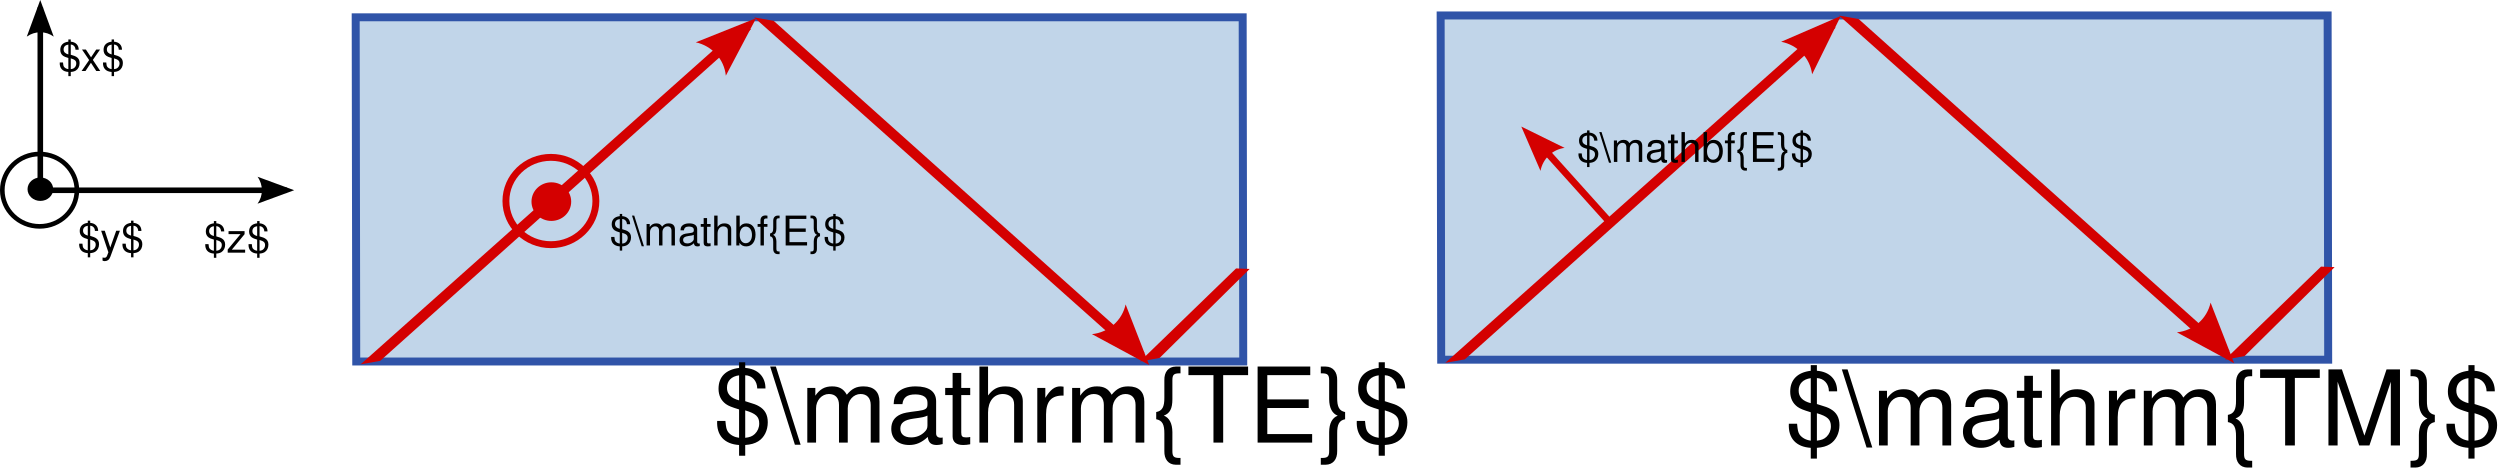
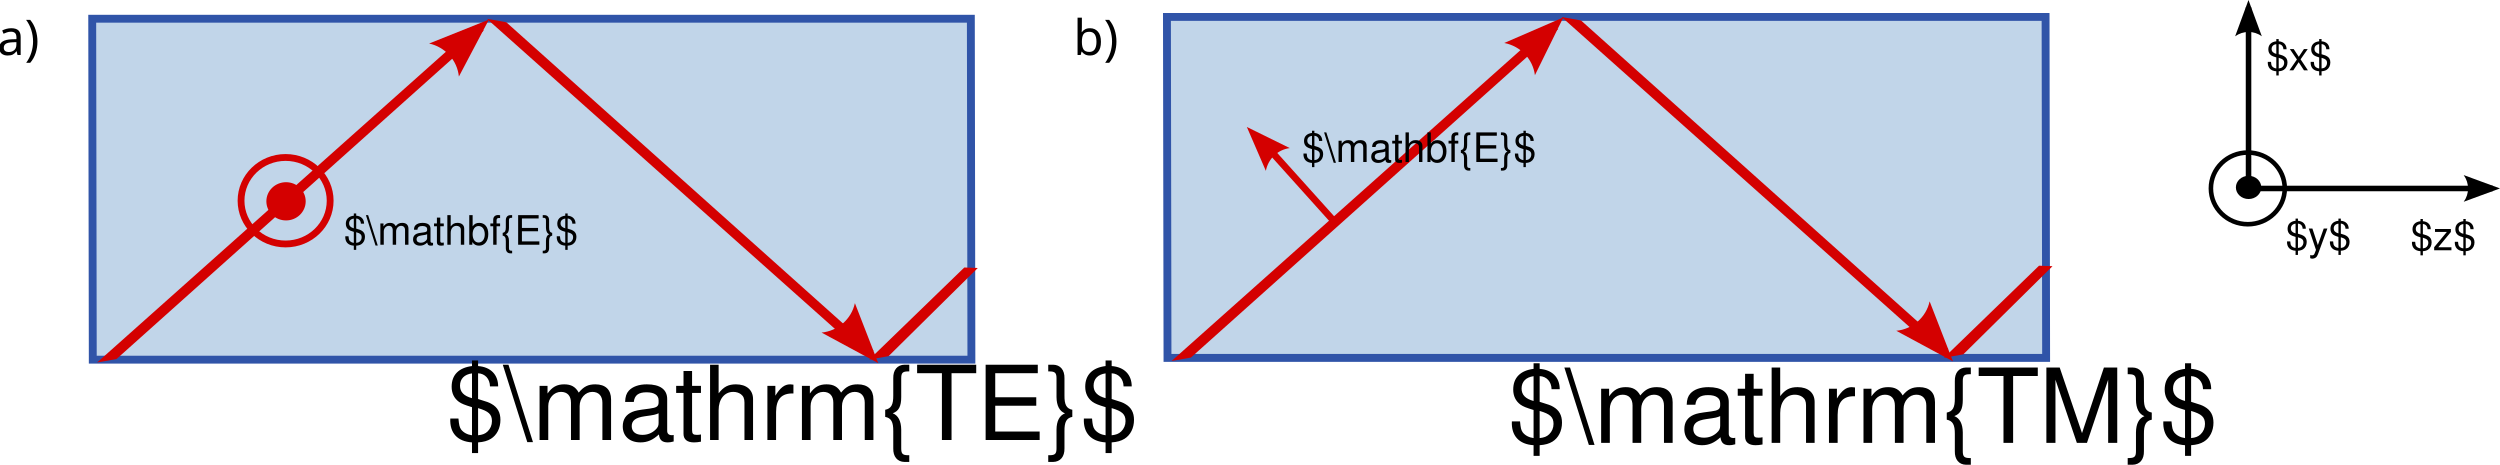
- <svg xmlns="http://www.w3.org/2000/svg" xmlns:ns1="http://www.openswatchbook.org/uri/2009/osb" width="1342.185" height="251.022" id="svg2" version="1.1">
+ <svg xmlns="http://www.w3.org/2000/svg" xmlns:ns1="http://www.openswatchbook.org/uri/2009/osb" width="1354.959" height="251.887" id="svg2" version="1.1">
  <defs id="defs4">
    <linearGradient id="linearGradient3885">
      <stop id="stop3887" offset="0" style="stop-color:#828282;stop-opacity:1;" />
      <stop style="stop-color:#a3a3a3;stop-opacity:1;" offset="0.25" id="stop3893" />
      <stop style="stop-color:#c1c1c1;stop-opacity:1;" offset="0.5" id="stop3891" />
      <stop id="stop3889" offset="1" style="stop-color:#e0e0e0;stop-opacity:1;" />
    </linearGradient>
    <linearGradient id="linearGradient3875">
      <stop style="stop-color:#9c9c9c;stop-opacity:1;" offset="0" id="stop3877" />
      <stop style="stop-color:#e0e0e0;stop-opacity:1;" offset="1" id="stop3879" />
    </linearGradient>
    <linearGradient id="linearGradient7780" ns1:paint="solid">
      <stop style="stop-color:#afafaf;stop-opacity:1;" offset="0" id="stop7782" />
    </linearGradient>
    <marker orient="auto" refY="0" refX="0" id="Arrow1Mend" style="overflow:visible">
-       <path id="path3883" d="M 0,0 5,-5 -12.5,0 5,5 0,0 Z" style="fill-rule:evenodd;stroke:#000000;stroke-width:1pt" transform="matrix(-0.4,0,0,-0.4,-4,0)" />
+       <path id="path3883" d="M 0,0 5,-5 -12.5,0 5,5 Z" style="fill-rule:evenodd;stroke:#000000;stroke-width:1pt" transform="matrix(-0.4,0,0,-0.4,-4,0)" />
    </marker>
    <marker orient="auto" refY="0" refX="0" id="Arrow1Mstart" style="overflow:visible">
-       <path id="path3880" d="M 0,0 5,-5 -12.5,0 5,5 0,0 Z" style="fill-rule:evenodd;stroke:#000000;stroke-width:1pt" transform="matrix(0.4,0,0,0.4,4,0)" />
+       <path id="path3880" d="M 0,0 5,-5 -12.5,0 5,5 Z" style="fill-rule:evenodd;stroke:#000000;stroke-width:1pt" transform="matrix(0.4,0,0,0.4,4,0)" />
    </marker>
    <marker orient="auto" refY="0" refX="0" id="Arrow1Sstart" style="overflow:visible">
-       <path id="path3886" d="M 0,0 5,-5 -12.5,0 5,5 0,0 Z" style="fill-rule:evenodd;stroke:#000000;stroke-width:1pt" transform="matrix(0.2,0,0,0.2,1.2,0)" />
+       <path id="path3886" d="M 0,0 5,-5 -12.5,0 5,5 Z" style="fill-rule:evenodd;stroke:#000000;stroke-width:1pt" transform="matrix(0.2,0,0,0.2,1.2,0)" />
    </marker>
    <marker orient="auto" refY="0" refX="0" id="Arrow2Mend" style="overflow:visible">
-       <path id="path3999" style="fill-rule:evenodd;stroke-width:0.625;stroke-linejoin:round" d="M 8.719,4.034 -2.207,0.016 8.719,-4.002 c -1.745,2.372 -1.735,5.617 -6e-7,8.035 z" transform="scale(-0.6,-0.6)" />
+       <path id="path3999" style="fill-rule:evenodd;stroke-width:0.625;stroke-linejoin:round" d="M 8.719,4.034 -2.207,0.016 8.719,-4.002 c -1.745,2.372 -1.735,5.617 -6e-7,8.035 z" transform="scale(-0.6)" />
    </marker>
    <marker orient="auto" refY="0" refX="0" id="Arrow1Mstart-3" style="overflow:visible">
-       <path id="path3880-6" d="M 0,0 5,-5 -12.5,0 5,5 0,0 Z" style="fill-rule:evenodd;stroke:#000000;stroke-width:1pt" transform="matrix(0.4,0,0,0.4,4,0)" />
+       <path id="path3880-6" d="M 0,0 5,-5 -12.5,0 5,5 Z" style="fill-rule:evenodd;stroke:#000000;stroke-width:1pt" transform="matrix(0.4,0,0,0.4,4,0)" />
    </marker>
    <marker orient="auto" refY="0" refX="0" id="Arrow1Mend-7" style="overflow:visible">
-       <path id="path3883-5" d="M 0,0 5,-5 -12.5,0 5,5 0,0 Z" style="fill-rule:evenodd;stroke:#000000;stroke-width:1pt" transform="matrix(-0.4,0,0,-0.4,-4,0)" />
+       <path id="path3883-5" d="M 0,0 5,-5 -12.5,0 5,5 Z" style="fill-rule:evenodd;stroke:#000000;stroke-width:1pt" transform="matrix(-0.4,0,0,-0.4,-4,0)" />
    </marker>
    <marker orient="auto" refY="0" refX="0" id="Arrow2Mend-3" style="overflow:visible">
-       <path id="path3999-6" style="fill-rule:evenodd;stroke-width:0.625;stroke-linejoin:round" d="M 8.719,4.034 -2.207,0.016 8.719,-4.002 c -1.745,2.372 -1.735,5.617 -6e-7,8.035 z" transform="scale(-0.6,-0.6)" />
+       <path id="path3999-6" style="fill-rule:evenodd;stroke-width:0.625;stroke-linejoin:round" d="M 8.719,4.034 -2.207,0.016 8.719,-4.002 c -1.745,2.372 -1.735,5.617 -6e-7,8.035 z" transform="scale(-0.6)" />
    </marker>
    <marker orient="auto" refY="0" refX="0" id="Arrow2Mend-35" style="overflow:visible">
-       <path id="path3999-62" style="fill-rule:evenodd;stroke-width:0.625;stroke-linejoin:round" d="M 8.719,4.034 -2.207,0.016 8.719,-4.002 c -1.745,2.372 -1.735,5.617 -6e-7,8.035 z" transform="scale(-0.6,-0.6)" />
+       <path id="path3999-62" style="fill-rule:evenodd;stroke-width:0.625;stroke-linejoin:round" d="M 8.719,4.034 -2.207,0.016 8.719,-4.002 c -1.745,2.372 -1.735,5.617 -6e-7,8.035 z" transform="scale(-0.6)" />
    </marker>
    <marker orient="auto" refY="0" refX="0" id="Arrow2Mend-2" style="overflow:visible">
-       <path id="path3999-7" style="fill-rule:evenodd;stroke-width:0.625;stroke-linejoin:round" d="M 8.719,4.034 -2.207,0.016 8.719,-4.002 c -1.745,2.372 -1.735,5.617 -6e-7,8.035 z" transform="scale(-0.6,-0.6)" />
+       <path id="path3999-7" style="fill-rule:evenodd;stroke-width:0.625;stroke-linejoin:round" d="M 8.719,4.034 -2.207,0.016 8.719,-4.002 c -1.745,2.372 -1.735,5.617 -6e-7,8.035 z" transform="scale(-0.6)" />
    </marker>
    <marker orient="auto" refY="0" refX="0" id="Arrow1Mend-7-9" style="overflow:visible">
-       <path id="path3883-5-1" d="M 0,0 5,-5 -12.5,0 5,5 0,0 Z" style="fill-rule:evenodd;stroke:#000000;stroke-width:1pt" transform="matrix(-0.4,0,0,-0.4,-4,0)" />
+       <path id="path3883-5-1" d="M 0,0 5,-5 -12.5,0 5,5 Z" style="fill-rule:evenodd;stroke:#000000;stroke-width:1pt" transform="matrix(-0.4,0,0,-0.4,-4,0)" />
    </marker>
    <marker orient="auto" refY="0" refX="0" id="Arrow2Mend-36" style="overflow:visible">
-       <path id="path3999-75" style="fill-rule:evenodd;stroke-width:0.625;stroke-linejoin:round" d="M 8.719,4.034 -2.207,0.016 8.719,-4.002 c -1.745,2.372 -1.735,5.617 -6e-7,8.035 z" transform="scale(-0.6,-0.6)" />
+       <path id="path3999-75" style="fill-rule:evenodd;stroke-width:0.625;stroke-linejoin:round" d="M 8.719,4.034 -2.207,0.016 8.719,-4.002 c -1.745,2.372 -1.735,5.617 -6e-7,8.035 z" transform="scale(-0.6)" />
    </marker>
  </defs>
-   <g id="layer1" transform="translate(439.3544,-493.5774)">
+   <g id="layer1" transform="translate(298.3781,-492.7126)">
    <rect style="fill:#c1d5e9;fill-opacity:1;stroke:#3054a8;stroke-width:4.277;stroke-miterlimit:4;stroke-dasharray:none;stroke-opacity:1" id="rect3099-2-3" width="184.798" height="476.201" x="502.86" y="-227" transform="matrix(0.00160477,0.9999987,-1,0,0,0)" />
    <path id="path4418-8-5-9-1" style="fill:#d40000;fill-rule:evenodd;stroke-width:0.625;stroke-linejoin:round" d="m -65.805,516.295 32.422,-12.98 -16.289,30.892 c -0.871,-8.792 -7.41,-16.006 -16.133,-17.912 z" />
-     <path id="path3964-8-3-1-2" d="m -43.405,508.902 -202.335,180.272 10.504,-1.864 199.137,-178.136 z" style="color:#000000;font-style:normal;font-variant:normal;font-weight:normal;font-stretch:normal;font-size:medium;line-height:normal;font-family:Sans;-inkscape-font-specification:Sans;text-indent:0;text-align:start;text-decoration:none;text-decoration-line:none;letter-spacing:normal;word-spacing:normal;text-transform:none;direction:ltr;block-progression:tb;writing-mode:lr-tb;baseline-shift:baseline;text-anchor:start;display:inline;overflow:visible;visibility:visible;fill:#d40000;fill-opacity:1;fill-rule:nonzero;stroke:none;stroke-width:5;marker:none;enable-background:accumulate" />
+     <path id="path3964-8-3-1-2" d="m -43.405,508.902 -202.335,180.272 10.504,-1.864 199.137,-178.136 z" style="color:#000000;font-style:normal;font-variant:normal;font-weight:normal;font-stretch:normal;font-size:medium;line-height:normal;font-family:Sans;-inkscape-font-specification:Sans;text-indent:0;text-align:start;text-decoration:none;text-decoration-line:none;letter-spacing:normal;word-spacing:normal;text-transform:none;writing-mode:lr-tb;direction:ltr;baseline-shift:baseline;text-anchor:start;display:inline;overflow:visible;visibility:visible;fill:#d40000;fill-opacity:1;fill-rule:nonzero;stroke:none;stroke-width:5;marker:none;enable-background:accumulate" />
    <g id="g7794-7-2-2-3" style="fill:#d40000" transform="matrix(0.9174781,0.3977862,0.3977862,-0.9174781,-611.1213,1012.558)">
      <g id="g3096-9-5">
        <path id="path4418-8-5-9-1-6" style="fill:#d40000;fill-rule:evenodd;stroke-width:0.625;stroke-linejoin:round" d="m 560.377,613.092 34.795,-2.998 -24.563,24.826 c 1.721,-8.666 -2.439,-17.469 -10.232,-21.827 z" />
-         <path id="path3964-8-3-1-2-2" d="M 583.654,612.063 326.307,696.973 336.686,699.441 590.25,615.219 Z" style="color:#000000;font-style:normal;font-variant:normal;font-weight:normal;font-stretch:normal;font-size:medium;line-height:normal;font-family:Sans;-inkscape-font-specification:Sans;text-indent:0;text-align:start;text-decoration:none;text-decoration-line:none;letter-spacing:normal;word-spacing:normal;text-transform:none;direction:ltr;block-progression:tb;writing-mode:lr-tb;baseline-shift:baseline;text-anchor:start;display:inline;overflow:visible;visibility:visible;fill:#d40000;fill-opacity:1;fill-rule:nonzero;stroke:none;stroke-width:5;marker:none;enable-background:accumulate" />
+         <path id="path3964-8-3-1-2-2" d="M 583.654,612.063 326.307,696.973 336.686,699.441 590.25,615.219 Z" style="color:#000000;font-style:normal;font-variant:normal;font-weight:normal;font-stretch:normal;font-size:medium;line-height:normal;font-family:Sans;-inkscape-font-specification:Sans;text-indent:0;text-align:start;text-decoration:none;text-decoration-line:none;letter-spacing:normal;word-spacing:normal;text-transform:none;writing-mode:lr-tb;direction:ltr;baseline-shift:baseline;text-anchor:start;display:inline;overflow:visible;visibility:visible;fill:#d40000;fill-opacity:1;fill-rule:nonzero;stroke:none;stroke-width:5;marker:none;enable-background:accumulate" />
      </g>
    </g>
-     <g id="g7794-7-2-2-2" style="fill:#d40000" transform="matrix(0.9174781,-0.3977862,0.3977862,0.9174781,-403.9315,177.9585)">
+     <g id="g7794-7-2-2-2" style="fill:#d40000" transform="rotate(-23.43986,226.9474,1062.53)">
      <g id="g3096-9-7">
-         <path id="path3964-8-3-1-2-9" d="m 393.475,671.677 -67.168,25.296 10.379,2.468 63.385,-24.608 z" style="color:#000000;font-style:normal;font-variant:normal;font-weight:normal;font-stretch:normal;font-size:medium;line-height:normal;font-family:Sans;-inkscape-font-specification:Sans;text-indent:0;text-align:start;text-decoration:none;text-decoration-line:none;letter-spacing:normal;word-spacing:normal;text-transform:none;direction:ltr;block-progression:tb;writing-mode:lr-tb;baseline-shift:baseline;text-anchor:start;display:inline;overflow:visible;visibility:visible;fill:#d40000;fill-opacity:1;fill-rule:nonzero;stroke:none;stroke-width:5;marker:none;enable-background:accumulate" />
+         <path id="path3964-8-3-1-2-9" d="m 393.475,671.677 -67.168,25.296 10.379,2.468 63.385,-24.608 z" style="color:#000000;font-style:normal;font-variant:normal;font-weight:normal;font-stretch:normal;font-size:medium;line-height:normal;font-family:Sans;-inkscape-font-specification:Sans;text-indent:0;text-align:start;text-decoration:none;text-decoration-line:none;letter-spacing:normal;word-spacing:normal;text-transform:none;writing-mode:lr-tb;direction:ltr;baseline-shift:baseline;text-anchor:start;display:inline;overflow:visible;visibility:visible;fill:#d40000;fill-opacity:1;fill-rule:nonzero;stroke:none;stroke-width:5;marker:none;enable-background:accumulate" />
      </g>
    </g>
    <rect style="fill:#c1d5e9;fill-opacity:1;stroke:#3054a8;stroke-width:4.277;stroke-miterlimit:4;stroke-dasharray:none;stroke-opacity:1" id="rect3099-2-3-2" width="184.798" height="476.201" x="501.887" y="-809.485" transform="matrix(0.00160477,0.9999987,-1,0,0,0)" />
    <path id="path4418-8-5-9-1-2" style="fill:#d40000;fill-rule:evenodd;stroke-width:0.625;stroke-linejoin:round" d="m 516.896,516.007 32.046,-13.883 -15.417,31.336 c -1.117,-8.764 -7.855,-15.793 -16.628,-17.453 z" />
-     <path id="path3964-8-3-1-2-0" d="m 538.907,508.101 -202.335,180.272 10.504,-1.864 199.137,-178.136 z" style="color:#000000;font-style:normal;font-variant:normal;font-weight:normal;font-stretch:normal;font-size:medium;line-height:normal;font-family:Sans;-inkscape-font-specification:Sans;text-indent:0;text-align:start;text-decoration:none;text-decoration-line:none;letter-spacing:normal;word-spacing:normal;text-transform:none;direction:ltr;block-progression:tb;writing-mode:lr-tb;baseline-shift:baseline;text-anchor:start;display:inline;overflow:visible;visibility:visible;fill:#d40000;fill-opacity:1;fill-rule:nonzero;stroke:none;stroke-width:5;marker:none;enable-background:accumulate" />
+     <path id="path3964-8-3-1-2-0" d="m 538.907,508.101 -202.335,180.272 10.504,-1.864 199.137,-178.136 z" style="color:#000000;font-style:normal;font-variant:normal;font-weight:normal;font-stretch:normal;font-size:medium;line-height:normal;font-family:Sans;-inkscape-font-specification:Sans;text-indent:0;text-align:start;text-decoration:none;text-decoration-line:none;letter-spacing:normal;word-spacing:normal;text-transform:none;writing-mode:lr-tb;direction:ltr;baseline-shift:baseline;text-anchor:start;display:inline;overflow:visible;visibility:visible;fill:#d40000;fill-opacity:1;fill-rule:nonzero;stroke:none;stroke-width:5;marker:none;enable-background:accumulate" />
    <path id="path4418-8-5-9-1-6-9" style="fill:#d40000;fill-rule:evenodd;stroke-width:0.625;stroke-linejoin:round" d="m 729.376,671.997 30.731,16.592 -12.661,-32.548 c -1.868,8.635 -9.186,15.057 -18.07,15.956 z" />
-     <path id="path3964-8-3-1-2-2-2" d="m 750.323,682.2 -202.335,-180.272 10.504,1.864 199.137,178.136 z" style="color:#000000;font-style:normal;font-variant:normal;font-weight:normal;font-stretch:normal;font-size:medium;line-height:normal;font-family:Sans;-inkscape-font-specification:Sans;text-indent:0;text-align:start;text-decoration:none;text-decoration-line:none;letter-spacing:normal;word-spacing:normal;text-transform:none;direction:ltr;block-progression:tb;writing-mode:lr-tb;baseline-shift:baseline;text-anchor:start;display:inline;overflow:visible;visibility:visible;fill:#d40000;fill-opacity:1;fill-rule:nonzero;stroke:none;stroke-width:5;marker:none;enable-background:accumulate" />
-     <path id="path3964-8-3-1-2-9-3" d="m 806.741,636.716 -51.563,49.927 10.504,-1.864 48.366,-47.791 z" style="color:#000000;font-style:normal;font-variant:normal;font-weight:normal;font-stretch:normal;font-size:medium;line-height:normal;font-family:Sans;-inkscape-font-specification:Sans;text-indent:0;text-align:start;text-decoration:none;text-decoration-line:none;letter-spacing:normal;word-spacing:normal;text-transform:none;direction:ltr;block-progression:tb;writing-mode:lr-tb;baseline-shift:baseline;text-anchor:start;display:inline;overflow:visible;visibility:visible;fill:#d40000;fill-opacity:1;fill-rule:nonzero;stroke:none;stroke-width:5;marker:none;enable-background:accumulate" />
+     <path id="path3964-8-3-1-2-2-2" d="m 750.323,682.2 -202.335,-180.272 10.504,1.864 199.137,178.136 z" style="color:#000000;font-style:normal;font-variant:normal;font-weight:normal;font-stretch:normal;font-size:medium;line-height:normal;font-family:Sans;-inkscape-font-specification:Sans;text-indent:0;text-align:start;text-decoration:none;text-decoration-line:none;letter-spacing:normal;word-spacing:normal;text-transform:none;writing-mode:lr-tb;direction:ltr;baseline-shift:baseline;text-anchor:start;display:inline;overflow:visible;visibility:visible;fill:#d40000;fill-opacity:1;fill-rule:nonzero;stroke:none;stroke-width:5;marker:none;enable-background:accumulate" />
+     <path id="path3964-8-3-1-2-9-3" d="m 806.741,636.716 -51.563,49.927 10.504,-1.864 48.366,-47.791 z" style="color:#000000;font-style:normal;font-variant:normal;font-weight:normal;font-stretch:normal;font-size:medium;line-height:normal;font-family:Sans;-inkscape-font-specification:Sans;text-indent:0;text-align:start;text-decoration:none;text-decoration-line:none;letter-spacing:normal;word-spacing:normal;text-transform:none;writing-mode:lr-tb;direction:ltr;baseline-shift:baseline;text-anchor:start;display:inline;overflow:visible;visibility:visible;fill:#d40000;fill-opacity:1;fill-rule:nonzero;stroke:none;stroke-width:5;marker:none;enable-background:accumulate" />
    <ellipse style="fill:none;stroke:#d40000;stroke-width:5.067;stroke-miterlimit:4;stroke-dasharray:none;stroke-opacity:1" id="path4601" transform="matrix(0.7302025,0,0,0.7302025,-236.9915,580.6543)" cx="127.913" cy="28.547" rx="33.073" ry="32.1" />
    <ellipse style="fill:#d40000;fill-opacity:1;stroke:#d40000;stroke-width:3.7;stroke-miterlimit:4;stroke-dasharray:none;stroke-opacity:1" id="path4601-6" transform="matrix(0.305195,0,0,0.305195,-182.3927,593.1115)" cx="127.913" cy="28.547" rx="33.073" ry="32.1" />
    <path style="fill:none;stroke:#d40000;stroke-width:3.7;stroke-linecap:butt;stroke-linejoin:miter;stroke-miterlimit:4;stroke-dasharray:none;stroke-opacity:1;marker-start:none" d="M 425.878,613.983 386.969,570.697" id="path4625" />
    <path id="path4418-8-5-9-1-2-1" style="fill:#d40000;fill-rule:evenodd;stroke-width:0.625;stroke-linejoin:round" d="m 387.695,585.318 -10.307,-23.792 23.265,11.446 c -6.507,0.83 -11.725,5.832 -12.958,12.345 z" />
-     <path style="fill:none;fill-rule:evenodd;stroke:#000000;stroke-width:3;stroke-linecap:butt;stroke-linejoin:miter;stroke-miterlimit:4;stroke-dasharray:none;stroke-opacity:1;marker-end:url(#Arrow2Mend)" d="m -419.086,595.73 133.687,0" id="path3406" />
-     <path style="fill:none;fill-rule:evenodd;stroke:#000000;stroke-width:3;stroke-linecap:butt;stroke-linejoin:miter;stroke-miterlimit:4;stroke-dasharray:none;stroke-opacity:1;marker-end:url(#Arrow2Mend-36)" d="m -417.716,595.471 0,-97.921" id="path3406-3" />
-     <ellipse ry="19.427" rx="20.016" cy="595.681" cx="-418.096" style="fill:none;stroke:#000000;stroke-width:2.486;stroke-miterlimit:4;stroke-dasharray:none;stroke-opacity:1" id="path4601-5" />
-     <ellipse ry="6.295" rx="6.884" cy="595.153" cx="-417.688" style="fill:#000000;fill-opacity:1;stroke:none;stroke-width:0.83;stroke-miterlimit:4;stroke-dasharray:none;stroke-opacity:1" id="path4601-5-0" />
-     <text xml:space="preserve" style="font-style:normal;font-variant:normal;font-weight:normal;font-stretch:normal;font-size:22px;line-height:125%;font-family:'Nimbus Sans L';-inkscape-font-specification:Sans;letter-spacing:0px;word-spacing:0px;fill:#000000;fill-opacity:1;stroke:none" x="-112.117" y="625.358" id="text4621">
-       <tspan id="tspan4623" x="-112.117" y="625.358">$\mathbf{E}$</tspan>
+     <text xml:space="preserve" style="font-style:normal;font-variant:normal;font-weight:normal;font-stretch:normal;line-height:0%;font-family:'Nimbus Sans L';-inkscape-font-specification:Sans;letter-spacing:0px;word-spacing:0px;fill:#000000;fill-opacity:1;stroke:none" x="-112.117" y="625.358" id="text4621">
+       <tspan id="tspan4623" x="-112.117" y="625.358" style="font-size:22px;line-height:1.25">$\mathbf{E}$</tspan>
    </text>
-     <text xml:space="preserve" style="font-style:normal;font-variant:normal;font-weight:normal;font-stretch:normal;font-size:22px;line-height:125%;font-family:'Nimbus Sans L';-inkscape-font-specification:Sans;letter-spacing:0px;word-spacing:0px;fill:#000000;fill-opacity:1;stroke:none" x="407.205" y="580.519" id="text4621-2">
-       <tspan id="tspan4623-9" x="407.205" y="580.519">$\mathbf{E}$</tspan>
+     <text xml:space="preserve" style="font-style:normal;font-variant:normal;font-weight:normal;font-stretch:normal;line-height:0%;font-family:'Nimbus Sans L';-inkscape-font-specification:Sans;letter-spacing:0px;word-spacing:0px;fill:#000000;fill-opacity:1;stroke:none" x="407.205" y="580.519" id="text4621-2">
+       <tspan id="tspan4623-9" x="407.205" y="580.519" style="font-size:22px;line-height:1.25">$\mathbf{E}$</tspan>
    </text>
-     <text xml:space="preserve" style="font-style:normal;font-variant:normal;font-weight:normal;font-stretch:normal;font-size:56px;line-height:125%;font-family:'Nimbus Sans L';-inkscape-font-specification:Sans;letter-spacing:0px;word-spacing:0px;fill:#000000;fill-opacity:1;stroke:none" x="-56.563" y="731.203" id="text5172">
-       <tspan id="tspan5174" x="-56.563" y="731.203">$\mathrm{TE}$</tspan>
+     <text xml:space="preserve" style="font-style:normal;font-variant:normal;font-weight:normal;font-stretch:normal;line-height:0%;font-family:'Nimbus Sans L';-inkscape-font-specification:Sans;letter-spacing:0px;word-spacing:0px;fill:#000000;fill-opacity:1;stroke:none" x="-56.563" y="731.203" id="text5172">
+       <tspan id="tspan5174" x="-56.563" y="731.203" style="font-size:56px;line-height:1.25">$\mathrm{TE}$</tspan>
    </text>
-     <text xml:space="preserve" style="font-style:normal;font-variant:normal;font-weight:normal;font-stretch:normal;font-size:56px;line-height:125%;font-family:'Nimbus Sans L';-inkscape-font-specification:Sans;letter-spacing:0px;word-spacing:0px;fill:#000000;fill-opacity:1;stroke:none" x="518.792" y="732.727" id="text5172-3">
-       <tspan id="tspan5174-1" x="518.792" y="732.727">$\mathrm{TM}$</tspan>
+     <text xml:space="preserve" style="font-style:normal;font-variant:normal;font-weight:normal;font-stretch:normal;line-height:0%;font-family:'Nimbus Sans L';-inkscape-font-specification:Sans;letter-spacing:0px;word-spacing:0px;fill:#000000;fill-opacity:1;stroke:none" x="518.792" y="732.727" id="text5172-3">
+       <tspan id="tspan5174-1" x="518.792" y="732.727" style="font-size:56px;line-height:1.25">$\mathrm{TM}$</tspan>
    </text>
-     <text xml:space="preserve" style="font-style:normal;font-variant:normal;font-weight:normal;font-stretch:normal;font-size:22px;line-height:125%;font-family:'Nimbus Sans L';-inkscape-font-specification:Sans;letter-spacing:0px;word-spacing:0px;fill:#000000;fill-opacity:1;stroke:none" x="-330.027" y="629.214" id="text4621-6">
-       <tspan id="tspan4623-2" x="-330.027" y="629.214">$z$</tspan>
+     <g id="g3328" transform="translate(1338.007,-0.8648324)">
+       <path id="path3406" d="m -419.086,595.73 h 133.687" style="fill:none;fill-rule:evenodd;stroke:#000000;stroke-width:3;stroke-linecap:butt;stroke-linejoin:miter;stroke-miterlimit:4;stroke-dasharray:none;stroke-opacity:1;marker-end:url(#Arrow2Mend)" />
+       <path id="path3406-3" d="M -417.716,595.471 V 497.551" style="fill:none;fill-rule:evenodd;stroke:#000000;stroke-width:3;stroke-linecap:butt;stroke-linejoin:miter;stroke-miterlimit:4;stroke-dasharray:none;stroke-opacity:1;marker-end:url(#Arrow2Mend-36)" />
+       <ellipse id="path4601-5" style="fill:none;stroke:#000000;stroke-width:2.486;stroke-miterlimit:4;stroke-dasharray:none;stroke-opacity:1" cx="-418.096" cy="595.681" rx="20.016" ry="19.427" />
+       <ellipse id="path4601-5-0" style="fill:#000000;fill-opacity:1;stroke:none;stroke-width:0.83;stroke-miterlimit:4;stroke-dasharray:none;stroke-opacity:1" cx="-417.688" cy="595.153" rx="6.884" ry="6.295" />
+       <text id="text4621-6" y="629.214" x="-330.027" style="font-style:normal;font-variant:normal;font-weight:normal;font-stretch:normal;line-height:0%;font-family:'Nimbus Sans L';-inkscape-font-specification:Sans;letter-spacing:0px;word-spacing:0px;fill:#000000;fill-opacity:1;stroke:none" xml:space="preserve">
+         <tspan style="font-size:22px;line-height:1.25" y="629.214" x="-330.027" id="tspan4623-2">$z$</tspan>
+       </text>
+       <text id="text4621-6-9" y="531.701" x="-408.159" style="font-style:normal;font-variant:normal;font-weight:normal;font-stretch:normal;line-height:0%;font-family:'Nimbus Sans L';-inkscape-font-specification:Sans;letter-spacing:0px;word-spacing:0px;fill:#000000;fill-opacity:1;stroke:none" xml:space="preserve">
+         <tspan style="font-size:22px;line-height:1.25" y="531.701" x="-408.159" id="tspan4623-2-1">$x$</tspan>
+       </text>
+       <text id="text4621-6-9-2" y="628.974" x="-397.727" style="font-style:normal;font-variant:normal;font-weight:normal;font-stretch:normal;line-height:0%;font-family:'Nimbus Sans L';-inkscape-font-specification:Sans;letter-spacing:0px;word-spacing:0px;fill:#000000;fill-opacity:1;stroke:none" xml:space="preserve">
+         <tspan style="font-size:22px;line-height:1.25" y="628.974" x="-397.727" id="tspan4623-2-1-7">$y$</tspan>
+       </text>
+     </g>
+     <text xml:space="preserve" style="font-style:normal;font-weight:normal;font-size:40px;line-height:1.25;font-family:sans-serif;letter-spacing:0px;word-spacing:0px;fill:#000000;fill-opacity:1;stroke:none;stroke-width:1" x="-299.98" y="522.539" id="text2484">
+       <tspan id="tspan2482" x="-299.98" y="522.539" style="font-size:26.667px;stroke-width:1">a)</tspan>
    </text>
-     <text xml:space="preserve" style="font-style:normal;font-variant:normal;font-weight:normal;font-stretch:normal;font-size:22px;line-height:125%;font-family:'Nimbus Sans L';-inkscape-font-specification:Sans;letter-spacing:0px;word-spacing:0px;fill:#000000;fill-opacity:1;stroke:none" x="-408.159" y="531.701" id="text4621-6-9">
-       <tspan id="tspan4623-2-1" x="-408.159" y="531.701">$x$</tspan>
-     </text>
-     <text xml:space="preserve" style="font-style:normal;font-variant:normal;font-weight:normal;font-stretch:normal;font-size:22px;line-height:125%;font-family:'Nimbus Sans L';-inkscape-font-specification:Sans;letter-spacing:0px;word-spacing:0px;fill:#000000;fill-opacity:1;stroke:none" x="-397.727" y="628.974" id="text4621-6-9-2">
-       <tspan id="tspan4623-2-1-7" x="-397.727" y="628.974">$y$</tspan>
+     <text xml:space="preserve" style="font-style:normal;font-weight:normal;font-size:40px;line-height:1.25;font-family:sans-serif;letter-spacing:0px;word-spacing:0px;fill:#000000;fill-opacity:1;stroke:none;stroke-width:1" x="283.374" y="522.539" id="text2484-3">
+       <tspan id="tspan2482-6" x="283.374" y="522.539" style="font-size:26.667px;stroke-width:1">b)</tspan>
    </text>
  </g>
</svg>
